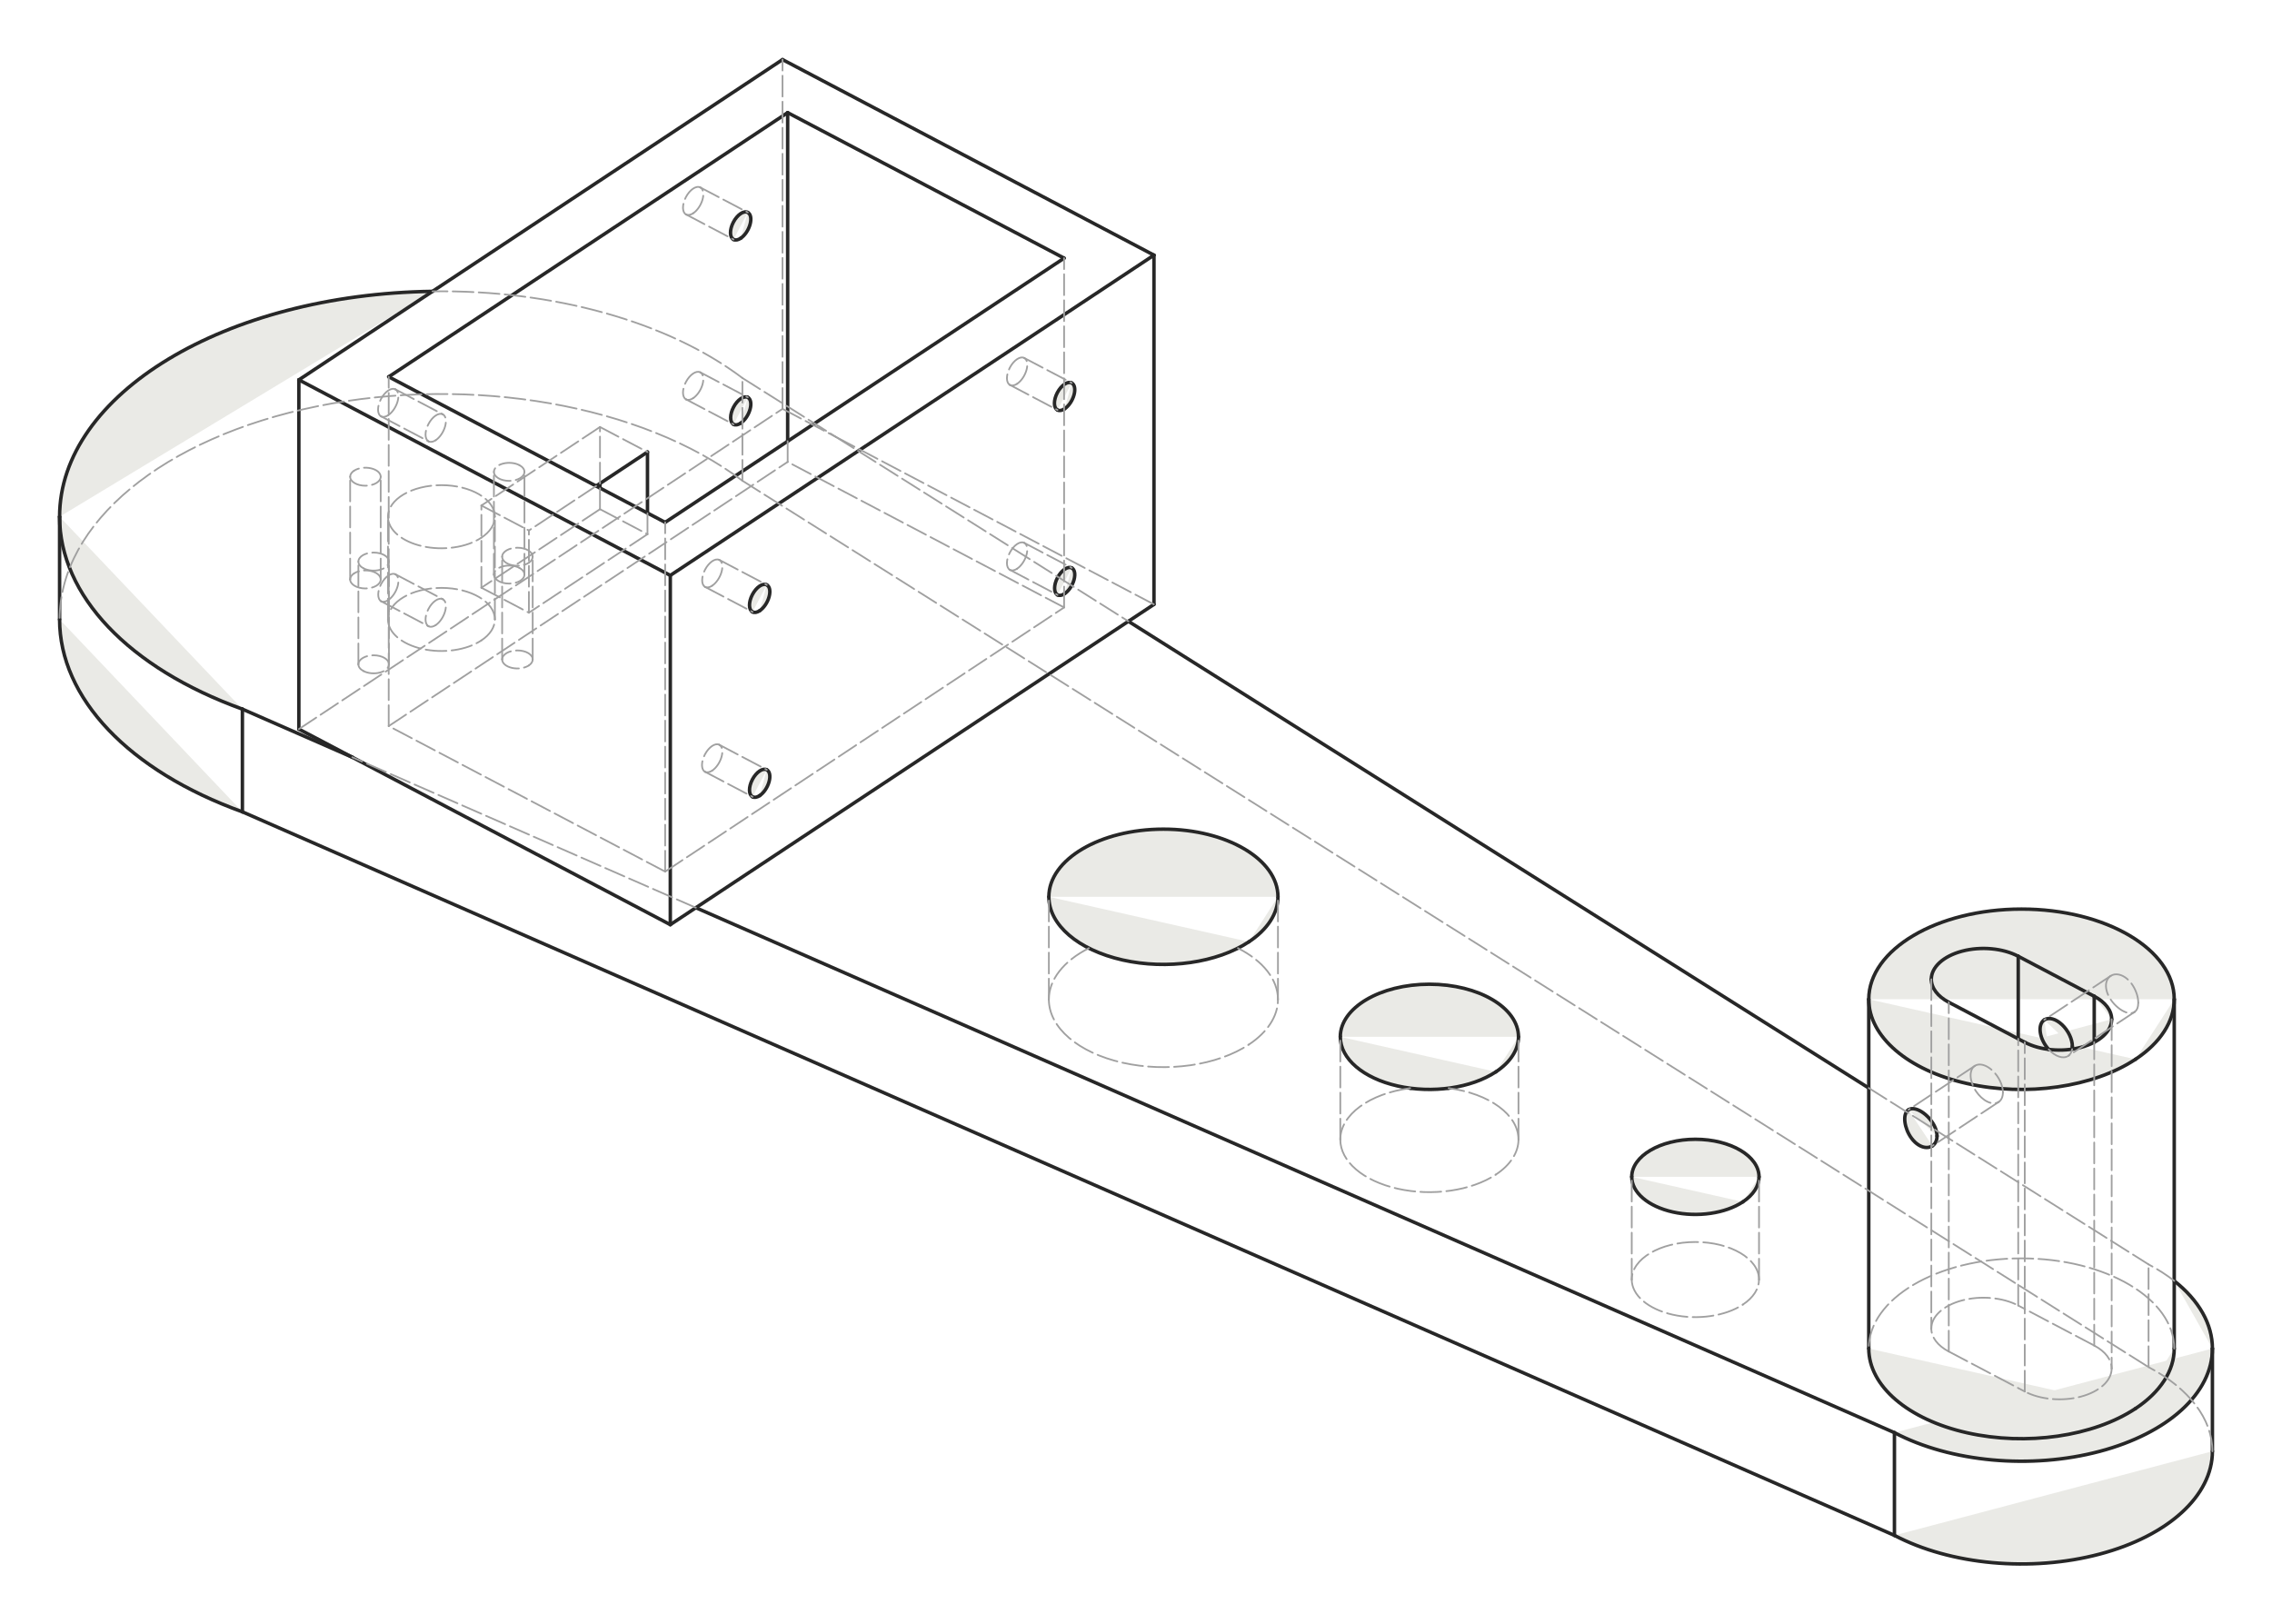
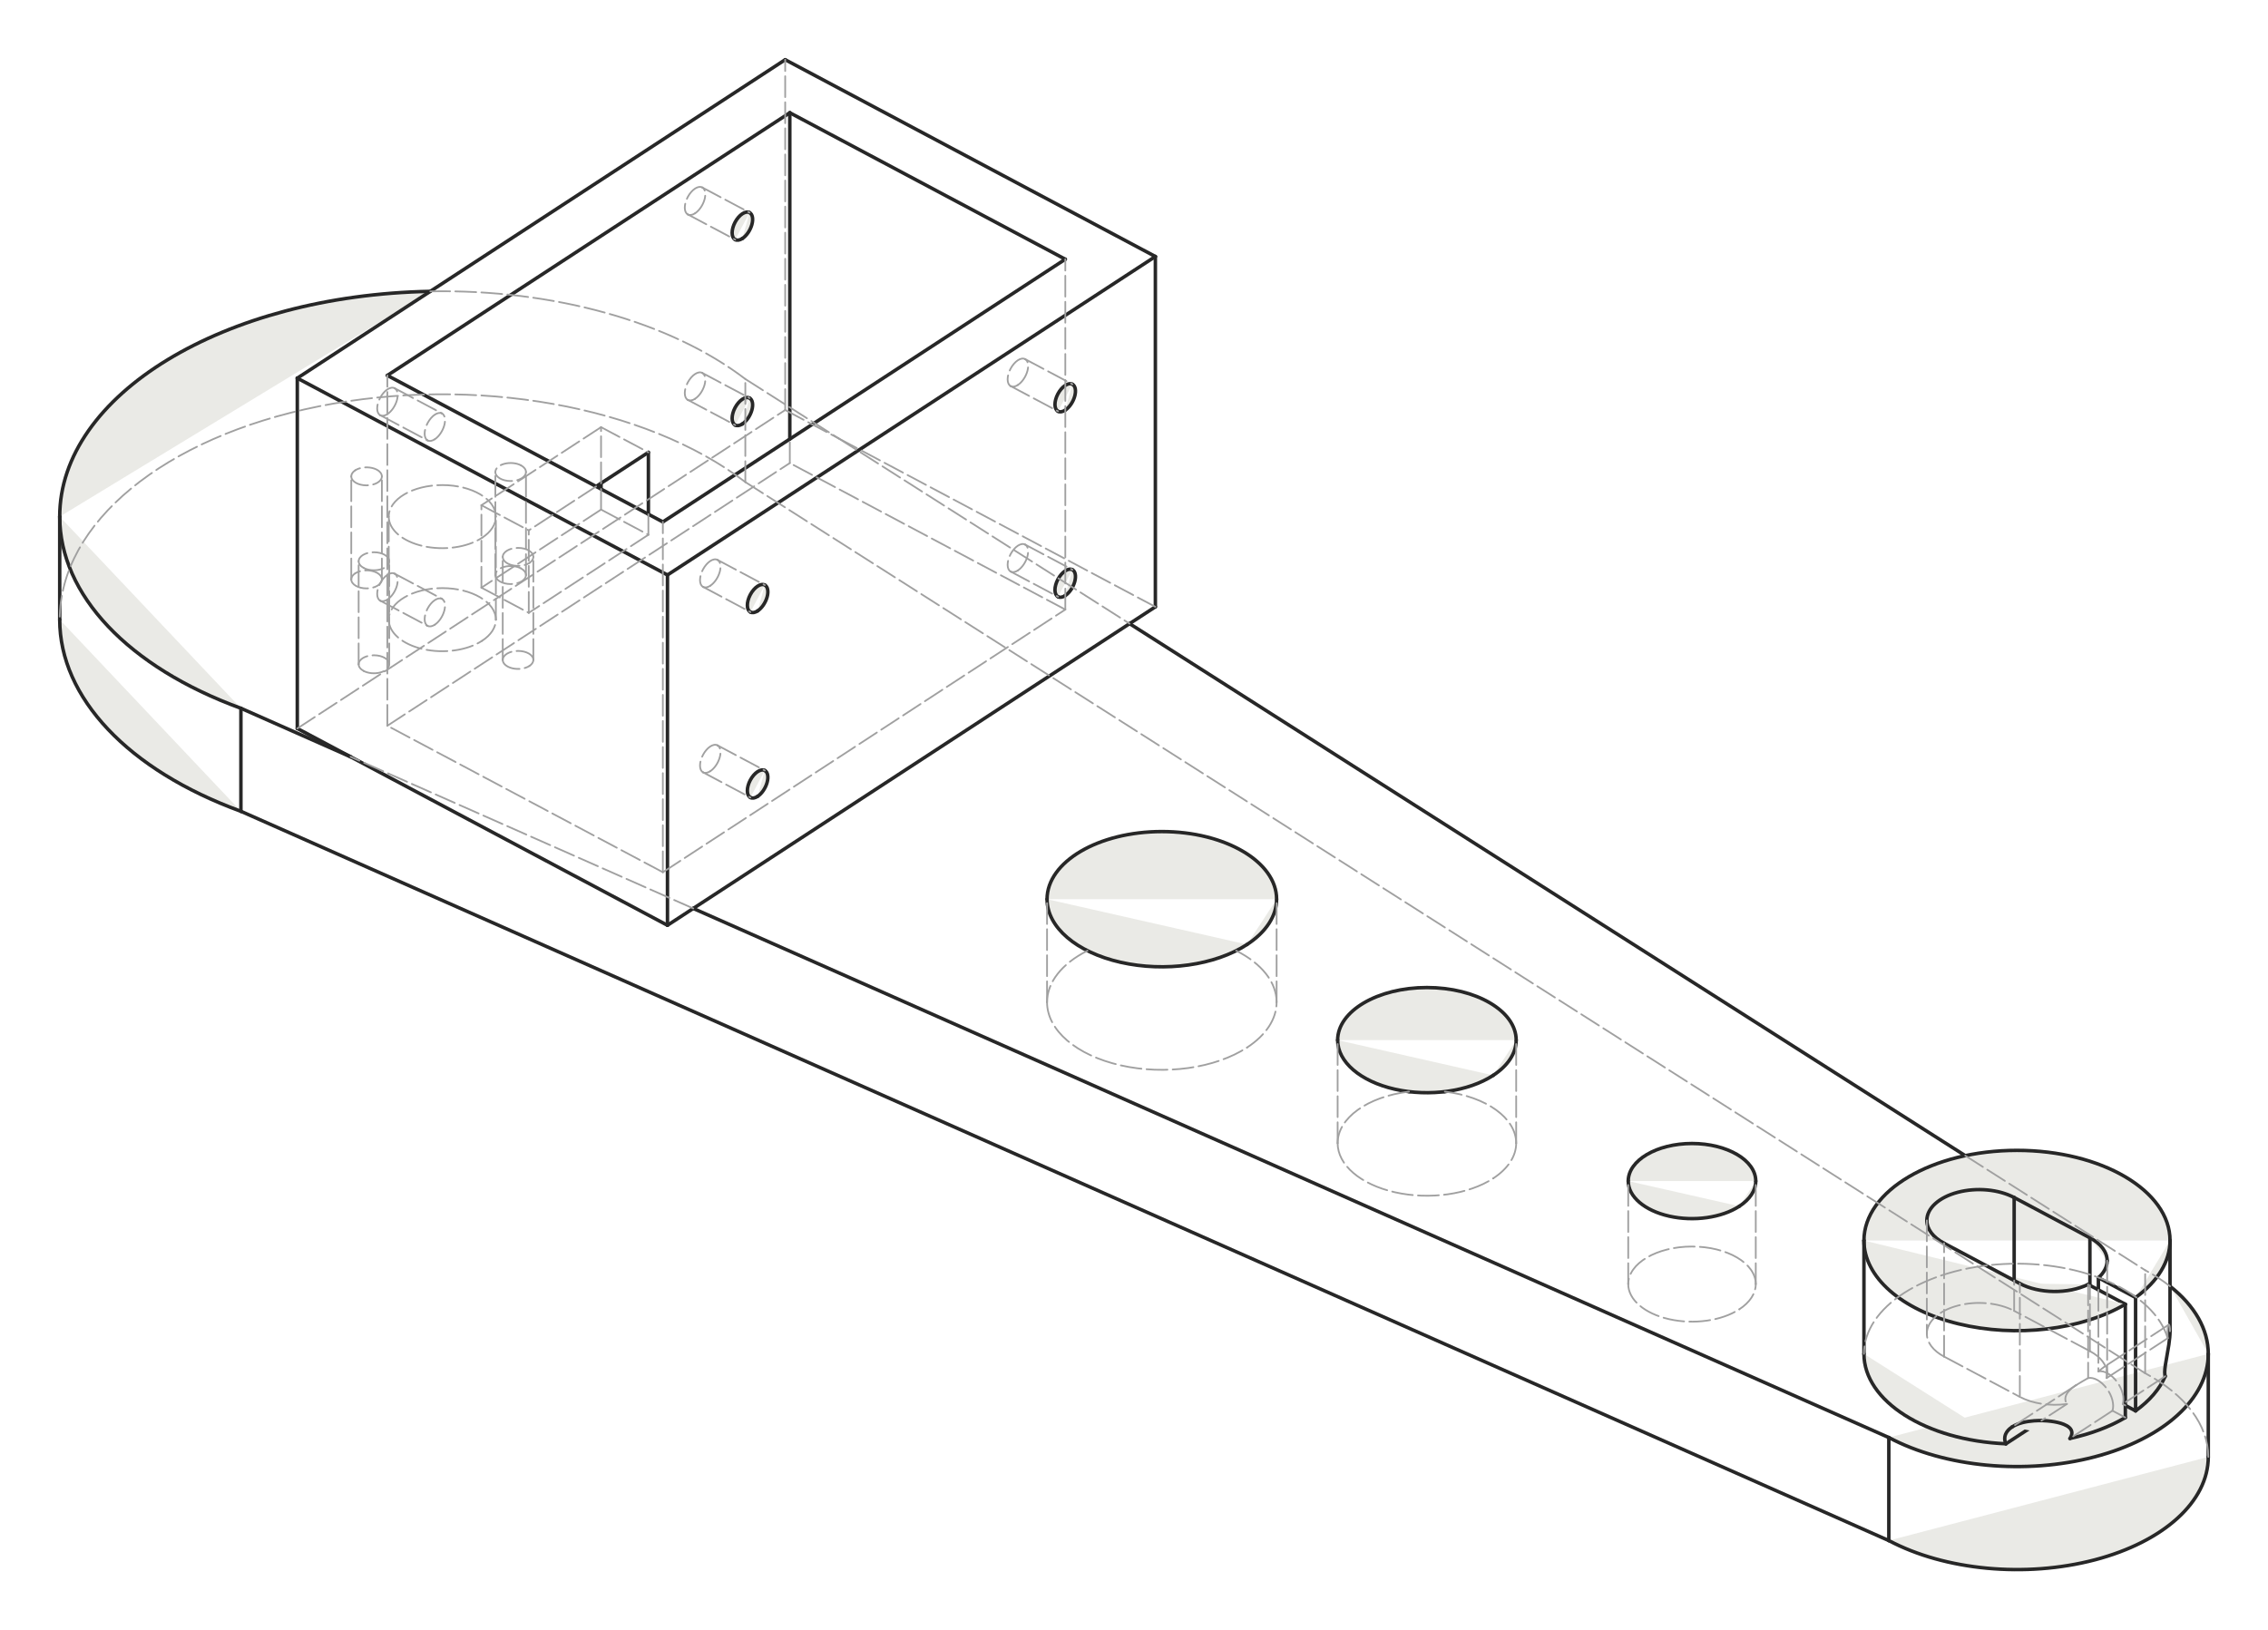
- <svg xmlns="http://www.w3.org/2000/svg" width="392.719mm" height="280.637mm" viewBox="-83.209 -64.577 178.509 127.562" version="1.1">
+ <svg xmlns="http://www.w3.org/2000/svg" width="391.242mm" height="281.103mm" viewBox="-78.087 -63.074 177.837 127.774" version="1.1">
  <g transform="scale(1,-1)" stroke-linecap="round">
    <g fill="rgb(234,234,230)" stroke="rgb(39,39,39)" stroke-width="0.273" id="vis">
-       <line x1="-64.164" y1="0.791" x2="-64.164" y2="8.862" />
-       <path d="M -78.527,15.907 A 30.0,17.713 -3.9407293805934314e-15 0,1 -64.164,0.791" />
-       <path d="M -49.226,41.686 A 30.0,17.713 -3.9407293805934314e-15 0,1 -78.527,23.978" />
-       <path d="M -78.527,23.978 A 30.0,17.713 -3.9407293805934314e-15 0,1 -64.164,8.862" />
-       <line x1="5.448" y1="15.76" x2="63.618" y2="-20.909" />
-       <line x1="65.635" y1="-56.058" x2="65.635" y2="-47.987" />
-       <line x1="65.635" y1="-56.058" x2="-64.164" y2="0.791" />
-       <line x1="65.635" y1="-47.987" x2="-28.535" y2="-6.743" />
-       <line x1="-55.527" y1="5.079" x2="-64.164" y2="8.862" />
-       <path d="M 65.635,-56.058 A 15.0,8.856 0.0 0,1 90.618,-49.448" />
-       <path d="M 30.608,-20.922 A 7.0,4.133 0.0 0,1 27.586,-20.922" />
-       <path d="M 14.054,-9.92 A 9.0,5.314 0.0 0,1 2.343,-9.92" />
-       <line x1="-59.728" y1="7.291" x2="-55.527" y2="5.079" />
-       <path d="M 65.635,-47.987 A 15.0,8.856 0.0 0,1 90.618,-41.377" />
-       <path d="M 90.618,-41.377 A 15.0,8.856 0.0 0,1 87.618,-36.063" />
-       <line x1="5.448" y1="15.76" x2="7.457" y2="17.09" />
-       <line x1="-28.535" y1="-6.743" x2="5.448" y2="15.76" />
-       <path d="M 84.575,-46.092 A 12.0,7.085 0.0 0,1 87.618,-41.377" />
-       <path d="M 63.618,-41.377 A 12.0,7.085 0.0 0,1 84.575,-46.092" />
-       <path d="M 53.728,-29.853 A 5.0,2.952 0.0 0,1 54.996,-27.888" />
-       <path d="M 54.996,-27.888 A 5.0,2.952 0.0 0,1 44.996,-27.888" />
-       <path d="M 44.996,-27.888 A 5.0,2.952 0.0 0,1 53.728,-29.853" />
-       <path d="M 34.322,-19.637 A 7.0,4.133 0.0 0,1 36.097,-16.886" />
-       <path d="M 36.097,-16.886 A 7.0,4.133 0.0 0,1 22.097,-16.886" />
-       <path d="M 22.097,-16.886 A 7.0,4.133 0.0 0,1 34.322,-19.637" />
-       <path d="M 14.916,-9.421 A 9.0,5.314 0.0 0,1 17.199,-5.884" />
-       <path d="M 17.199,-5.884 A 9.0,5.314 0.0 0,1 -0.801,-5.884" />
-       <path d="M -0.801,-5.884 A 9.0,5.314 0.0 0,1 14.916,-9.421" />
-       <line x1="-30.544" y1="-8.073" x2="-28.535" y2="-6.743" />
-       <line x1="-55.527" y1="5.079" x2="-30.544" y2="-8.073" />
-       <line x1="7.457" y1="17.09" x2="7.457" y2="44.531" />
-       <line x1="-21.727" y1="59.895" x2="7.457" y2="44.531" />
-       <line x1="-30.544" y1="-8.073" x2="-30.544" y2="19.368" />
-       <line x1="-59.728" y1="34.732" x2="-30.544" y2="19.368" />
-       <line x1="-59.728" y1="7.291" x2="-59.728" y2="34.732" />
-       <line x1="-59.728" y1="34.732" x2="-21.727" y2="59.895" />
-       <line x1="-36.069" y1="26.232" x2="-36.069" y2="26.592" />
-       <line x1="-30.544" y1="19.368" x2="7.457" y2="44.531" />
-       <path d="M 0.436,17.929 A 1.2,0.645 -117.764 0,1 0.995,19.959" />
-       <path d="M 0.995,19.959 A 1.2,0.645 -117.764 0,1 -0.123,17.836" />
-       <path d="M -0.123,17.836 A 1.2,0.645 -117.764 0,1 0.436,17.929" />
-       <path d="M 0.436,32.457 A 1.2,0.645 -117.764 0,1 0.995,34.487" />
-       <path d="M 0.995,34.487 A 1.2,0.645 -117.764 0,1 -0.123,32.363" />
-       <path d="M -0.123,32.363 A 1.2,0.645 -117.764 0,1 0.436,32.457" />
-       <path d="M -23.523,2.065 A 1.2,0.645 -117.764 0,1 -22.964,4.095" />
-       <path d="M -22.964,4.095 A 1.2,0.645 -117.764 0,1 -24.082,1.971" />
-       <path d="M -24.082,1.971 A 1.2,0.645 -117.764 0,1 -23.523,2.065" />
-       <path d="M -23.523,16.592 A 1.2,0.645 -117.764 0,1 -22.964,18.623" />
-       <path d="M -22.964,18.623 A 1.2,0.645 -117.764 0,1 -24.082,16.499" />
-       <path d="M -24.082,16.499 A 1.2,0.645 -117.764 0,1 -23.523,16.592" />
-       <path d="M 84.575,-18.651 A 12.0,7.085 0.0 0,1 87.618,-13.935" />
-       <path d="M 87.618,-13.935 A 12,7.085 0.0 0,1 63.618,-13.935" />
-       <path d="M 63.618,-13.935 A 12.0,7.085 0.0 0,1 84.575,-18.651" />
-       <path d="M 68.981,-24.681 C 68.981,-24.299 68.814,-23.846 68.473,-23.413 C 68.325,-23.225 68.135,-23.035 67.931,-22.884 C 67.728,-22.733 67.513,-22.621 67.321,-22.568 C 67.071,-22.498 66.876,-22.527 66.737,-22.62" />
-       <path d="M 66.737,-22.62 C 66.675,-22.662 66.623,-22.715 66.582,-22.779 C 66.418,-23.034 66.401,-23.441 66.522,-23.904 C 66.63,-24.313 66.862,-24.795 67.247,-25.16 C 67.43,-25.332 67.641,-25.464 67.846,-25.529 C 68.051,-25.596 68.249,-25.596 68.405,-25.55 C 68.483,-25.528 68.552,-25.496 68.614,-25.454" />
-       <path d="M 68.614,-25.454 C 68.861,-25.29 68.981,-25.005 68.981,-24.681" />
-       <line x1="-30.948" y1="23.536" x2="-52.668" y2="34.971" />
-       <line x1="-30.948" y1="23.536" x2="0.397" y2="44.293" />
-       <line x1="0.397" y1="44.293" x2="-21.323" y2="55.727" />
-       <line x1="-52.668" y1="34.971" x2="-21.323" y2="55.727" />
-       <path d="M -25.016,31.328 A 1.2,0.645 -117.764 0,1 -24.457,33.358" />
-       <path d="M -24.457,33.358 A 1.2,0.645 -117.764 0,1 -25.575,31.235" />
-       <path d="M -25.575,31.235 A 1.2,0.645 -117.764 0,1 -25.016,31.328" />
-       <path d="M -25.016,45.856 A 1.2,0.645 -117.764 0,1 -24.457,47.886" />
-       <path d="M -24.457,47.886 A 1.2,0.645 -117.764 0,1 -25.575,45.762" />
-       <path d="M -25.575,45.762 A 1.2,0.645 -117.764 0,1 -25.016,45.856" />
-       <line x1="-32.337" y1="24.267" x2="-32.337" y2="29.063" />
-       <line x1="-32.337" y1="29.063" x2="-36.371" y2="26.391" />
-       <line x1="75.361" y1="-10.557" x2="81.332" y2="-13.7" />
-       <path d="M 69.904,-14.17 A 4.1,2.421 180.0 0,0 68.532,-12.364" />
-       <path d="M 68.532,-12.364 A 4.1,2.421 180.0 0,0 75.361,-10.557" />
-       <line x1="75.875" y1="-17.314" x2="69.904" y2="-14.17" />
-       <path d="M 81.332,-13.7 A 4.1,2.421 180.0 0,0 82.703,-15.507" />
-       <path d="M 82.703,-15.507 A 4.1,2.421 180.0 0,0 75.875,-17.314" />
-       <path d="M 79.615,-17.639 A 1.7,1.024 123.511 0,1 77.408,-15.554" />
-       <path d="M 77.408,-15.554 A 1.7,1.024 123.511 0,1 77.757,-17.876" />
-       <path d="M 79.598,-17.856 A 1.7,1.024 123.511 0,1 79.615,-17.639" />
-       <line x1="-21.323" y1="29.91" x2="-21.323" y2="55.727" />
-       <line x1="75.361" y1="-17.043" x2="75.361" y2="-10.557" />
-       <line x1="81.332" y1="-17.314" x2="81.332" y2="-13.7" />
-       <line x1="-78.527" y1="23.978" x2="-78.527" y2="15.907" />
-       <line x1="90.618" y1="-41.377" x2="90.618" y2="-49.448" />
-       <line x1="87.618" y1="-41.377" x2="87.618" y2="-13.935" />
-       <line x1="63.618" y1="-41.377" x2="63.618" y2="-13.935" />
+       <line x1="-59.197" y1="-0.55" x2="-59.197" y2="7.53" />
+       <path d="M -73.405,14.478 A 30.0,17.675 -1.9681581179315006e-15 0,1 -59.197,-0.55" />
+       <path d="M -44.349,40.225 A 30.0,17.675 -1.9681581179315006e-15 0,1 -73.405,22.558" />
+       <path d="M -73.405,22.558 A 30.0,17.675 -1.9681581179315006e-15 0,1 -59.197,7.53" />
+       <line x1="10.485" y1="14.165" x2="76.013" y2="-27.558" />
+       <line x1="70.018" y1="-57.741" x2="70.018" y2="-49.661" />
+       <line x1="70.018" y1="-57.741" x2="-59.197" y2="-0.55" />
+       <line x1="70.018" y1="-49.661" x2="-23.728" y2="-8.169" />
+       <line x1="-50.598" y1="3.724" x2="-59.197" y2="7.53" />
+       <path d="M 70.018,-57.741 A 15.0,8.838 0.0 0,1 95.068,-51.18" />
+       <path d="M 35.207,-22.536 A 7.0,4.124 0.0 0,1 32.392,-22.536" />
+       <path d="M 18.843,-11.483 A 9.0,5.303 0.0 0,1 7.184,-11.483" />
+       <line x1="-54.776" y1="5.946" x2="-50.598" y2="3.724" />
+       <path d="M 70.018,-49.661 A 15.0,8.838 0.0 0,1 95.068,-43.1" />
+       <path d="M 95.068,-43.1 A 15.0,8.838 0.0 0,1 92.068,-37.798" />
+       <line x1="10.485" y1="14.165" x2="12.507" y2="15.485" />
+       <line x1="-23.728" y1="-8.169" x2="10.485" y2="14.165" />
+       <path d="M 84.218,-49.734 A 12.0,7.07 0.0 0,1 88.563,-48.094" />
+       <path d="M 68.068,-43.1 A 12.0,7.07 0.0 0,1 79.201,-50.152" />
+       <line x1="81.987" y1="-48.333" x2="79.201" y2="-50.152" />
+       <line x1="88.563" y1="-47.141" x2="89.367" y2="-47.569" />
+       <path d="M 89.367,-47.569 A 12.0,7.07 0.0 0,1 91.693,-44.855" />
+       <path d="M 58.297,-31.523 A 5.0,2.946 0.0 0,1 59.585,-29.549" />
+       <path d="M 59.585,-29.549 A 5.0,2.946 0.0 0,1 49.585,-29.549" />
+       <path d="M 49.585,-29.549 A 5.0,2.946 0.0 0,1 58.297,-31.523" />
+       <path d="M 38.996,-21.259 A 7.0,4.124 0.0 0,1 40.799,-18.496" />
+       <path d="M 40.799,-18.496 A 7.0,4.124 0.0 0,1 26.799,-18.496" />
+       <path d="M 26.799,-18.496 A 7.0,4.124 0.0 0,1 38.996,-21.259" />
+       <path d="M 19.695,-10.996 A 9.0,5.303 0.0 0,1 22.014,-7.443" />
+       <path d="M 22.014,-7.443 A 9.0,5.303 0.0 0,1 4.014,-7.443" />
+       <path d="M 4.014,-7.443 A 9.0,5.303 0.0 0,1 19.695,-10.996" />
+       <line x1="-25.75" y1="-9.489" x2="-23.728" y2="-8.169" />
+       <line x1="-50.598" y1="3.724" x2="-25.75" y2="-9.489" />
+       <line x1="12.507" y1="15.485" x2="12.507" y2="42.958" />
+       <line x1="-16.519" y1="58.392" x2="12.507" y2="42.958" />
+       <line x1="-25.75" y1="-9.489" x2="-25.75" y2="17.983" />
+       <line x1="-54.776" y1="33.418" x2="-25.75" y2="17.983" />
+       <line x1="-54.776" y1="5.946" x2="-54.776" y2="33.418" />
+       <line x1="-54.776" y1="33.418" x2="-16.519" y2="58.392" />
+       <line x1="-30.958" y1="24.721" x2="-30.958" y2="25.178" />
+       <line x1="-25.75" y1="17.983" x2="12.507" y2="42.958" />
+       <path d="M 5.439,16.366 A 1.2,0.65 -118.002 0,1 6.002,18.395" />
+       <path d="M 6.002,18.395 A 1.2,0.65 -118.002 0,1 4.875,16.276" />
+       <path d="M 4.875,16.276 A 1.2,0.65 -118.002 0,1 5.439,16.366" />
+       <path d="M 5.439,30.91 A 1.2,0.65 -118.002 0,1 6.002,32.939" />
+       <path d="M 6.002,32.939 A 1.2,0.65 -118.002 0,1 4.875,30.82" />
+       <path d="M 4.875,30.82 A 1.2,0.65 -118.002 0,1 5.439,30.91" />
+       <path d="M -18.682,0.62 A 1.2,0.65 -118.002 0,1 -18.118,2.649" />
+       <path d="M -18.118,2.649 A 1.2,0.65 -118.002 0,1 -19.245,0.53" />
+       <path d="M -19.245,0.53 A 1.2,0.65 -118.002 0,1 -18.682,0.62" />
+       <path d="M -18.682,15.164 A 1.2,0.65 -118.002 0,1 -18.118,17.193" />
+       <path d="M -18.118,17.193 A 1.2,0.65 -118.002 0,1 -19.245,15.074" />
+       <path d="M -19.245,15.074 A 1.2,0.65 -118.002 0,1 -18.682,15.164" />
+       <path d="M 84.218,-49.734 C 84.313,-49.591 84.372,-49.439 84.372,-49.296 C 84.373,-49.134 84.295,-48.994 84.178,-48.886 C 84.058,-48.774 83.901,-48.689 83.728,-48.621 C 83.442,-48.508 83.112,-48.436 82.76,-48.389 C 82.337,-48.334 81.877,-48.316 81.406,-48.349 C 80.792,-48.392 80.138,-48.534 79.681,-48.833" />
+       <path d="M 79.681,-48.833 C 79.451,-48.983 79.279,-49.168 79.187,-49.373 C 79.075,-49.621 79.08,-49.896 79.201,-50.152" />
+       <line x1="88.563" y1="-48.094" x2="88.563" y2="-39.206" />
+       <line x1="88.563" y1="-39.206" x2="85.647" y2="-37.655" />
+       <path d="M 89.367,-38.681 A 12.0,7.07 0.0 0,1 92.068,-34.212" />
+       <path d="M 92.068,-34.212 A 12.0,7.07 0.0 0,1 68.068,-34.212" />
+       <path d="M 68.068,-34.212 A 12.0,7.07 0.0 0,1 88.563,-39.206" />
+       <line x1="89.367" y1="-47.569" x2="89.367" y2="-38.681" />
+       <path d="M 91.693,-44.855 C 91.666,-44.79 91.652,-44.687 91.651,-44.544 C 91.651,-44.383 91.673,-44.178 91.703,-43.974 C 91.736,-43.762 91.772,-43.552 91.811,-43.344 C 91.875,-43.003 91.93,-42.679 91.976,-42.373 C 92.035,-41.977 92.069,-41.612 92.068,-41.325" />
+       <line x1="86.451" y1="-37.13" x2="86.451" y2="-38.082" />
+       <path d="M 85.785,-33.998 A 4.1,2.416 180.0 0,0 87.138,-35.791" />
+       <path d="M 87.138,-35.791 A 4.1,2.416 180.0 0,0 86.451,-37.13" />
+       <line x1="79.846" y1="-30.84" x2="85.785" y2="-33.998" />
+       <path d="M 85.647,-37.655 A 4.1,2.416 180.0 0,0 80.291,-37.584" />
+       <path d="M 74.352,-34.426 A 4.1,2.416 180.0 0,0 72.999,-32.633" />
+       <path d="M 72.999,-32.633 A 4.1,2.416 180.0 0,0 79.846,-30.84" />
+       <line x1="80.291" y1="-37.584" x2="74.352" y2="-34.426" />
+       <line x1="89.367" y1="-38.681" x2="86.451" y2="-37.13" />
+       <line x1="-26.112" y1="22.144" x2="-47.715" y2="33.631" />
+       <line x1="-26.112" y1="22.144" x2="5.445" y2="42.744" />
+       <line x1="5.445" y1="42.744" x2="-16.157" y2="54.232" />
+       <line x1="-47.715" y1="33.631" x2="-16.157" y2="54.232" />
+       <path d="M -19.876,29.827 A 1.2,0.65 -118.002 0,1 -19.312,31.856" />
+       <path d="M -19.312,31.856 A 1.2,0.65 -118.002 0,1 -20.439,29.737" />
+       <path d="M -20.439,29.737 A 1.2,0.65 -118.002 0,1 -19.876,29.827" />
+       <path d="M -19.876,44.371 A 1.2,0.65 -118.002 0,1 -19.312,46.4" />
+       <path d="M -19.312,46.4 A 1.2,0.65 -118.002 0,1 -20.439,44.281" />
+       <path d="M -20.439,44.281 A 1.2,0.65 -118.002 0,1 -19.876,44.371" />
+       <line x1="-27.246" y1="22.747" x2="-27.246" y2="27.601" />
+       <line x1="-27.246" y1="27.601" x2="-31.344" y2="24.926" />
+       <line x1="-16.157" y1="28.642" x2="-16.157" y2="54.232" />
+       <line x1="85.785" y1="-37.728" x2="85.785" y2="-33.998" />
+       <line x1="79.846" y1="-37.348" x2="79.846" y2="-30.84" />
+       <line x1="-73.405" y1="22.558" x2="-73.405" y2="14.478" />
+       <line x1="95.068" y1="-43.1" x2="95.068" y2="-51.18" />
+       <line x1="92.068" y1="-41.325" x2="92.068" y2="-34.212" />
+       <line x1="68.068" y1="-43.1" x2="68.068" y2="-34.212" />
    </g>
    <g fill="none" stroke="rgb(160,160,160)" stroke-width="0.136" id="hid" stroke-dasharray="1.636 0.409">
-       <line x1="-24.878" y1="26.805" x2="-24.878" y2="34.876" />
-       <path d="M -24.878,26.805 A 30.0,17.713 -3.9407293805934314e-15 0,1 -78.527,15.907" />
-       <path d="M -24.878,34.876 A 30.0,17.713 -3.9407293805934314e-15 0,1 -49.226,41.686" />
-       <line x1="85.601" y1="-42.837" x2="85.601" y2="-34.767" />
-       <line x1="-24.878" y1="26.805" x2="85.601" y2="-42.837" />
-       <line x1="-24.878" y1="34.876" x2="-17.526" y2="30.242" />
-       <line x1="-17.526" y1="30.242" x2="5.448" y2="15.76" />
-       <line x1="63.618" y1="-20.909" x2="85.601" y2="-34.767" />
-       <line x1="-28.535" y1="-6.743" x2="-55.527" y2="5.079" />
-       <path d="M 90.618,-49.448 A 15.0,8.856 0.0 0,1 85.601,-42.837" />
-       <path d="M -54.65,11.853 A 1.2,0.709 -1.970364690296716e-15 0,1 -52.651,12.382" />
-       <path d="M -52.651,12.382 A 1.2,0.709 -1.970364690296716e-15 0,1 -55.051,12.382" />
-       <path d="M -55.051,12.382 A 1.2,0.709 -1.970364690296716e-15 0,1 -54.65,11.853" />
-       <path d="M 53.728,-37.924 A 5.0,2.952 0.0 0,1 54.996,-35.959" />
-       <path d="M 54.996,-35.959 A 5.0,2.952 0.0 0,1 44.996,-35.959" />
-       <path d="M 44.996,-35.959 A 5.0,2.952 0.0 0,1 53.728,-37.924" />
-       <path d="M 34.322,-27.708 A 7.0,4.133 0.0 0,1 36.097,-24.957" />
-       <path d="M 36.097,-24.957 A 7.0,4.133 0.0 0,1 30.608,-20.922" />
-       <path d="M 27.586,-20.922 A 7.0,4.133 0.0 0,1 22.097,-24.957" />
-       <path d="M 22.097,-24.957 A 7.0,4.133 0.0 0,1 34.322,-27.708" />
-       <path d="M 14.916,-17.492 A 9.0,5.314 0.0 0,1 17.199,-13.955" />
-       <path d="M 17.199,-13.955 A 9.0,5.314 0.0 0,1 14.054,-9.92" />
-       <path d="M 2.343,-9.92 A 9.0,5.314 0.0 0,1 -0.801,-13.955" />
-       <path d="M -0.801,-13.955 A 9.0,5.314 0.0 0,1 14.916,-17.492" />
-       <path d="M -41.66,12.292 A 1.2,0.709 0.0 0,1 -41.356,12.764" />
-       <path d="M -41.356,12.764 A 1.2,0.709 0.0 0,1 -43.756,12.764" />
-       <path d="M -43.756,12.764 A 1.2,0.709 0.0 0,1 -41.66,12.292" />
-       <path d="M -45.392,14.257 A 4.2,2.48 0.0 0,1 -44.327,15.907" />
-       <path d="M -44.327,15.907 A 4.2,2.48 0.0 0,1 -52.727,15.907" />
-       <path d="M -52.727,15.907 A 4.2,2.48 0.0 0,1 -45.392,14.257" />
-       <path d="M -55.394,19.522 A 1.2,0.709 1.970364690296716e-15 0,1 -55.698,19.051" />
-       <path d="M -55.698,19.051 A 1.2,0.709 1.970364690296716e-15 1,1 -53.298,19.051" />
-       <path d="M -53.298,19.051 A 1.2,0.709 1.970364690296716e-15 0,1 -55.394,19.522" />
-       <path d="M -42.404,19.961 A 1.2,0.709 1.970364690296716e-15 0,1 -44.403,19.433" />
-       <path d="M -44.403,19.433 A 1.2,0.709 1.970364690296716e-15 0,1 -42.003,19.433" />
-       <path d="M -42.003,19.433 A 1.2,0.709 1.970364690296716e-15 0,1 -42.404,19.961" />
-       <line x1="-21.727" y1="32.453" x2="-17.526" y2="30.242" />
-       <line x1="-59.728" y1="7.291" x2="-21.727" y2="32.453" />
-       <path d="M -54.65,19.924 A 1.2,0.709 -1.970364690296716e-15 0,1 -52.651,20.453" />
-       <path d="M -52.651,20.453 A 1.2,0.709 -1.970364690296716e-15 0,1 -55.051,20.453" />
-       <path d="M -55.051,20.453 A 1.2,0.709 -1.970364690296716e-15 0,1 -54.65,19.924" />
-       <path d="M -41.66,20.363 A 1.2,0.709 0.0 0,1 -41.356,20.835" />
-       <path d="M -41.356,20.835 A 1.2,0.709 0.0 0,1 -43.756,20.835" />
-       <path d="M -43.756,20.835 A 1.2,0.709 0.0 0,1 -41.66,20.363" />
-       <path d="M -45.392,22.328 A 4.2,2.48 0.0 0,1 -44.327,23.978" />
-       <path d="M -44.327,23.978 A 4.2,2.48 0.0 0,1 -52.727,23.978" />
-       <path d="M -52.727,23.978 A 4.2,2.48 0.0 0,1 -45.392,22.328" />
-       <path d="M -55.394,27.593 A 1.2,0.709 1.970364690296716e-15 0,1 -55.698,27.122" />
-       <path d="M -55.698,27.122 A 1.2,0.709 1.970364690296716e-15 1,1 -53.298,27.122" />
-       <path d="M -53.298,27.122 A 1.2,0.709 1.970364690296716e-15 0,1 -55.394,27.593" />
-       <path d="M -42.404,28.032 A 1.2,0.709 1.970364690296716e-15 0,1 -44.403,27.504" />
-       <path d="M -44.403,27.504 A 1.2,0.709 1.970364690296716e-15 0,1 -42.003,27.504" />
-       <path d="M -42.003,27.504 A 1.2,0.709 1.970364690296716e-15 0,1 -42.404,28.032" />
-       <path d="M 87.618,-36.063 A 15.0,8.856 0.0 0,1 85.601,-34.767" />
-       <line x1="-17.526" y1="30.242" x2="7.457" y2="17.09" />
-       <path d="M 87.618,-41.377 A 12,7.085 0.0 0,1 63.618,-41.377" />
-       <line x1="-21.727" y1="32.453" x2="-21.727" y2="59.895" />
-       <path d="M -28.748,33.293 A 1.2,0.645 -117.764 0,1 -28.189,35.323" />
-       <path d="M -28.189,35.323 A 1.2,0.645 -117.764 0,1 -29.307,33.199" />
-       <path d="M -29.307,33.199 A 1.2,0.645 -117.764 0,1 -28.748,33.293" />
-       <path d="M -28.748,47.82 A 1.2,0.645 -117.764 0,1 -28.189,49.851" />
-       <path d="M -28.189,49.851 A 1.2,0.645 -117.764 0,1 -29.307,47.727" />
-       <path d="M -29.307,47.727 A 1.2,0.645 -117.764 0,1 -28.748,47.82" />
-       <line x1="-36.069" y1="24.571" x2="-45.386" y2="18.401" />
-       <line x1="-36.069" y1="24.571" x2="-36.069" y2="26.232" />
-       <line x1="-36.069" y1="26.592" x2="-36.069" y2="31.028" />
-       <line x1="-45.386" y1="18.401" x2="-45.386" y2="24.858" />
-       <line x1="-36.069" y1="31.028" x2="-45.386" y2="24.858" />
-       <path d="M -52.706,17.428 A 1.2,0.645 -117.764 0,1 -52.147,19.458" />
-       <path d="M -52.147,19.458 A 1.2,0.645 -117.764 0,1 -53.265,17.335" />
-       <path d="M -53.265,17.335 A 1.2,0.645 -117.764 0,1 -52.706,17.428" />
-       <path d="M -52.706,31.956 A 1.2,0.645 -117.764 0,1 -52.147,33.986" />
-       <path d="M -52.147,33.986 A 1.2,0.645 -117.764 0,1 -53.265,31.862" />
-       <path d="M -53.265,31.862 A 1.2,0.645 -117.764 0,1 -52.706,31.956" />
-       <path d="M 84.792,-14.211 C 84.791,-13.83 84.669,-13.348 84.38,-12.88 C 84.254,-12.677 84.087,-12.472 83.895,-12.314 C 83.703,-12.154 83.488,-12.043 83.283,-11.998 C 83.017,-11.939 82.789,-11.99 82.621,-12.102" />
-       <path d="M 82.621,-12.102 C 82.546,-12.152 82.482,-12.213 82.43,-12.284 C 82.224,-12.568 82.2,-12.979 82.355,-13.42 C 82.491,-13.811 82.786,-14.25 83.204,-14.593 C 83.402,-14.756 83.618,-14.885 83.814,-14.956 C 84.011,-15.028 84.187,-15.042 84.322,-15.011 C 84.389,-14.995 84.447,-14.971 84.499,-14.936" />
-       <path d="M 84.499,-14.936 C 84.702,-14.8 84.792,-14.536 84.792,-14.211" />
-       <line x1="-36.069" y1="24.571" x2="-32.337" y2="22.606" />
-       <line x1="-32.337" y1="22.606" x2="-41.654" y2="16.437" />
-       <line x1="-45.386" y1="18.401" x2="-41.654" y2="16.437" />
-       <line x1="-32.337" y1="22.606" x2="-32.337" y2="24.267" />
-       <line x1="-36.069" y1="31.028" x2="-32.337" y2="29.063" />
-       <line x1="-41.654" y1="16.437" x2="-41.654" y2="22.894" />
-       <line x1="-45.386" y1="24.858" x2="-41.654" y2="22.894" />
-       <line x1="-36.371" y1="26.391" x2="-41.654" y2="22.894" />
-       <path d="M -48.975,15.463 A 1.2,0.645 -117.764 0,1 -48.416,17.494" />
-       <path d="M -48.416,17.494 A 1.2,0.645 -117.764 0,1 -49.534,15.37" />
-       <path d="M -49.534,15.37 A 1.2,0.645 -117.764 0,1 -48.975,15.463" />
-       <path d="M -48.975,29.991 A 1.2,0.645 -117.764 0,1 -48.416,32.022" />
-       <path d="M -48.416,32.022 A 1.2,0.645 -117.764 0,1 -49.534,29.898" />
-       <path d="M -49.534,29.898 A 1.2,0.645 -117.764 0,1 -48.975,29.991" />
-       <path d="M -3.296,19.894 A 1.2,0.645 -117.764 0,1 -2.737,21.924" />
-       <path d="M -2.737,21.924 A 1.2,0.645 -117.764 0,1 -3.855,19.8" />
-       <path d="M -3.855,19.8 A 1.2,0.645 -117.764 0,1 -3.296,19.894" />
-       <path d="M -3.296,34.421 A 1.2,0.645 -117.764 0,1 -2.737,36.452" />
-       <path d="M -2.737,36.452 A 1.2,0.645 -117.764 0,1 -3.855,34.328" />
-       <path d="M -3.855,34.328 A 1.2,0.645 -117.764 0,1 -3.296,34.421" />
-       <path d="M -27.255,4.029 A 1.2,0.645 -117.764 0,1 -26.696,6.06" />
-       <path d="M -26.696,6.06 A 1.2,0.645 -117.764 0,1 -27.814,3.936" />
-       <path d="M -27.814,3.936 A 1.2,0.645 -117.764 0,1 -27.255,4.029" />
-       <path d="M -27.255,18.557 A 1.2,0.645 -117.764 0,1 -26.696,20.587" />
-       <path d="M -26.696,20.587 A 1.2,0.645 -117.764 0,1 -27.814,18.464" />
-       <path d="M -27.814,18.464 A 1.2,0.645 -117.764 0,1 -27.255,18.557" />
-       <path d="M 77.757,-17.876 A 1.7,1.024 123.511 0,1 79.285,-18.389" />
-       <path d="M 79.285,-18.389 A 1.7,1.024 123.511 0,1 79.598,-17.856" />
-       <path d="M 74.158,-21.253 A 1.7,1.024 123.511 0,1 71.951,-19.167" />
-       <path d="M 71.951,-19.167 A 1.7,1.024 123.511 0,1 73.828,-22.002" />
-       <path d="M 73.828,-22.002 A 1.7,1.024 123.511 0,1 74.158,-21.253" />
-       <line x1="-30.948" y1="-3.905" x2="-30.948" y2="23.536" />
-       <line x1="-52.668" y1="7.529" x2="-52.668" y2="34.971" />
-       <line x1="-30.948" y1="-3.905" x2="-52.668" y2="7.529" />
-       <line x1="-30.948" y1="-3.905" x2="0.397" y2="16.851" />
-       <line x1="0.397" y1="16.851" x2="0.397" y2="44.293" />
-       <line x1="-21.323" y1="28.285" x2="-21.323" y2="29.91" />
-       <line x1="0.397" y1="16.851" x2="-21.323" y2="28.285" />
-       <line x1="-52.668" y1="7.529" x2="-21.323" y2="28.285" />
-       <line x1="81.332" y1="-41.142" x2="75.361" y2="-37.998" />
-       <path d="M 69.904,-41.612 A 4.1,2.421 180.0 0,0 68.532,-39.805" />
-       <path d="M 68.532,-39.805 A 4.1,2.421 180.0 0,0 75.361,-37.998" />
-       <line x1="69.904" y1="-41.612" x2="75.875" y2="-44.755" />
-       <path d="M 81.332,-41.142 A 4.1,2.421 180.0 0,0 82.703,-42.948" />
-       <path d="M 82.703,-42.948 A 4.1,2.421 180.0 0,0 75.875,-44.755" />
-       <line x1="-52.651" y1="12.382" x2="-52.651" y2="20.453" />
-       <line x1="-55.051" y1="12.382" x2="-55.051" y2="20.453" />
-       <line x1="54.996" y1="-35.959" x2="54.996" y2="-27.888" />
-       <line x1="44.996" y1="-35.959" x2="44.996" y2="-27.888" />
-       <line x1="36.097" y1="-24.957" x2="36.097" y2="-16.886" />
-       <line x1="22.097" y1="-24.957" x2="22.097" y2="-16.886" />
-       <line x1="17.199" y1="-13.955" x2="17.199" y2="-5.884" />
-       <line x1="-0.801" y1="-13.955" x2="-0.801" y2="-5.884" />
-       <line x1="-41.356" y1="12.764" x2="-41.356" y2="20.835" />
-       <line x1="-43.756" y1="12.764" x2="-43.756" y2="20.835" />
-       <line x1="-44.327" y1="15.907" x2="-44.327" y2="23.978" />
-       <line x1="-52.727" y1="15.907" x2="-52.727" y2="23.978" />
-       <line x1="-53.298" y1="19.051" x2="-53.298" y2="27.122" />
-       <line x1="-55.698" y1="19.051" x2="-55.698" y2="27.122" />
-       <line x1="-42.003" y1="19.433" x2="-42.003" y2="27.504" />
-       <line x1="-44.403" y1="19.433" x2="-44.403" y2="27.504" />
-       <line x1="-29.307" y1="33.199" x2="-25.575" y2="31.235" />
-       <line x1="-28.189" y1="35.323" x2="-24.457" y2="33.358" />
-       <line x1="-29.307" y1="47.727" x2="-25.575" y2="45.762" />
-       <line x1="-28.189" y1="49.851" x2="-24.457" y2="47.886" />
-       <line x1="-53.265" y1="17.335" x2="-49.534" y2="15.37" />
-       <line x1="-52.147" y1="19.458" x2="-48.416" y2="17.494" />
-       <line x1="-53.265" y1="31.862" x2="-49.534" y2="29.898" />
-       <line x1="-52.147" y1="33.986" x2="-48.416" y2="32.022" />
-       <line x1="-3.855" y1="19.8" x2="-0.123" y2="17.836" />
-       <line x1="-2.737" y1="21.924" x2="0.995" y2="19.959" />
-       <line x1="-3.855" y1="34.328" x2="-0.123" y2="32.363" />
-       <line x1="-2.737" y1="36.452" x2="0.995" y2="34.487" />
-       <line x1="-27.814" y1="3.936" x2="-24.082" y2="1.971" />
-       <line x1="-26.696" y1="6.06" x2="-22.964" y2="4.095" />
-       <line x1="-27.814" y1="18.464" x2="-24.082" y2="16.499" />
-       <line x1="-26.696" y1="20.587" x2="-22.964" y2="18.623" />
-       <line x1="82.621" y1="-12.102" x2="77.408" y2="-15.554" />
-       <line x1="84.499" y1="-14.936" x2="79.285" y2="-18.389" />
-       <line x1="71.951" y1="-19.167" x2="66.737" y2="-22.62" />
-       <line x1="73.828" y1="-22.002" x2="68.614" y2="-25.454" />
-       <line x1="68.532" y1="-12.364" x2="68.532" y2="-39.805" />
-       <line x1="82.703" y1="-15.507" x2="82.703" y2="-42.948" />
-       <line x1="75.361" y1="-37.998" x2="75.361" y2="-17.043" />
-       <line x1="81.332" y1="-41.142" x2="81.332" y2="-17.314" />
-       <line x1="69.904" y1="-41.612" x2="69.904" y2="-14.17" />
-       <line x1="75.875" y1="-44.755" x2="75.875" y2="-17.314" />
+       <line x1="-19.645" y1="25.269" x2="-19.645" y2="33.349" />
+       <path d="M -19.645,25.269 A 30.0,17.675 -1.9681581179315006e-15 0,1 -73.405,14.478" />
+       <path d="M -19.645,33.349 A 30.0,17.675 -1.9681581179315006e-15 0,1 -44.349,40.225" />
+       <line x1="90.118" y1="-44.62" x2="90.118" y2="-36.54" />
+       <line x1="-19.645" y1="25.269" x2="90.118" y2="-44.62" />
+       <line x1="-19.645" y1="33.349" x2="-12.341" y2="28.699" />
+       <line x1="-12.341" y1="28.699" x2="10.485" y2="14.165" />
+       <line x1="76.013" y1="-27.558" x2="90.118" y2="-36.54" />
+       <line x1="-23.728" y1="-8.169" x2="-50.598" y2="3.724" />
+       <path d="M 95.068,-51.18 A 15.0,8.838 0.0 0,1 90.118,-44.62" />
+       <path d="M -49.569,10.455 A 1.2,0.707 -1.9681581179315006e-15 0,1 -47.565,10.979" />
+       <path d="M -47.565,10.979 A 1.2,0.707 -1.9681581179315006e-15 0,1 -49.965,10.979" />
+       <path d="M -49.965,10.979 A 1.2,0.707 -1.9681581179315006e-15 0,1 -49.569,10.455" />
+       <path d="M 58.297,-39.603 A 5.0,2.946 0.0 0,1 59.585,-37.629" />
+       <path d="M 59.585,-37.629 A 5.0,2.946 0.0 0,1 49.585,-37.629" />
+       <path d="M 49.585,-37.629 A 5.0,2.946 0.0 0,1 58.297,-39.603" />
+       <path d="M 38.996,-29.339 A 7.0,4.124 0.0 0,1 40.799,-26.576" />
+       <path d="M 40.799,-26.576 A 7.0,4.124 0.0 0,1 35.207,-22.536" />
+       <path d="M 32.392,-22.536 A 7.0,4.124 0.0 0,1 26.799,-26.576" />
+       <path d="M 26.799,-26.576 A 7.0,4.124 0.0 0,1 38.996,-29.339" />
+       <path d="M 19.695,-19.076 A 9.0,5.303 0.0 0,1 22.014,-15.523" />
+       <path d="M 22.014,-15.523 A 9.0,5.303 0.0 0,1 18.843,-11.483" />
+       <path d="M 7.184,-11.483 A 9.0,5.303 0.0 0,1 4.014,-15.523" />
+       <path d="M 4.014,-15.523 A 9.0,5.303 0.0 0,1 19.695,-19.076" />
+       <path d="M -36.576,10.847 A 1.2,0.707 0.0 0,1 -36.266,11.32" />
+       <path d="M -36.266,11.32 A 1.2,0.707 0.0 0,1 -38.666,11.32" />
+       <path d="M -38.666,11.32 A 1.2,0.707 0.0 0,1 -36.576,10.847" />
+       <path d="M -40.287,12.82 A 4.2,2.475 0.0 0,1 -39.205,14.478" />
+       <path d="M -39.205,14.478 A 4.2,2.475 0.0 0,1 -47.605,14.478" />
+       <path d="M -47.605,14.478 A 4.2,2.475 0.0 0,1 -40.287,12.82" />
+       <path d="M -50.235,18.11 A 1.2,0.707 1.9681581179315006e-15 0,1 -50.544,17.636" />
+       <path d="M -50.544,17.636 A 1.2,0.707 1.9681581179315006e-15 0,1 -48.144,17.636" />
+       <path d="M -48.144,17.636 A 1.2,0.707 1.9681581179315006e-15 0,1 -50.235,18.11" />
+       <path d="M -37.241,18.502 A 1.2,0.707 1.9681581179315006e-15 0,1 -39.245,17.977" />
+       <path d="M -39.245,17.977 A 1.2,0.707 1.9681581179315006e-15 0,1 -36.845,17.977" />
+       <path d="M -36.845,17.977 A 1.2,0.707 1.9681581179315006e-15 0,1 -37.241,18.502" />
+       <line x1="-16.519" y1="30.92" x2="-12.341" y2="28.699" />
+       <line x1="-54.776" y1="5.946" x2="-16.519" y2="30.92" />
+       <path d="M -49.569,18.535 A 1.2,0.707 -1.9681581179315006e-15 0,1 -47.565,19.059" />
+       <path d="M -47.565,19.059 A 1.2,0.707 -1.9681581179315006e-15 0,1 -49.965,19.059" />
+       <path d="M -49.965,19.059 A 1.2,0.707 -1.9681581179315006e-15 0,1 -49.569,18.535" />
+       <path d="M -36.576,18.927 A 1.2,0.707 0.0 0,1 -36.266,19.4" />
+       <path d="M -36.266,19.4 A 1.2,0.707 0.0 0,1 -38.666,19.4" />
+       <path d="M -38.666,19.4 A 1.2,0.707 0.0 0,1 -36.576,18.927" />
+       <path d="M -40.287,20.9 A 4.2,2.475 0.0 0,1 -39.205,22.558" />
+       <path d="M -39.205,22.558 A 4.2,2.475 0.0 0,1 -47.605,22.558" />
+       <path d="M -47.605,22.558 A 4.2,2.475 0.0 0,1 -40.287,20.9" />
+       <path d="M -50.235,26.19 A 1.2,0.707 1.9681581179315006e-15 0,1 -50.544,25.716" />
+       <path d="M -50.544,25.716 A 1.2,0.707 1.9681581179315006e-15 0,1 -48.144,25.716" />
+       <path d="M -48.144,25.716 A 1.2,0.707 1.9681581179315006e-15 0,1 -50.235,26.19" />
+       <path d="M -37.241,26.582 A 1.2,0.707 1.9681581179315006e-15 0,1 -39.245,26.057" />
+       <path d="M -39.245,26.057 A 1.2,0.707 1.9681581179315006e-15 0,1 -36.845,26.057" />
+       <path d="M -36.845,26.057 A 1.2,0.707 1.9681581179315006e-15 0,1 -37.241,26.582" />
+       <path d="M 92.068,-37.798 A 15.0,8.838 0.0 0,1 90.118,-36.54" />
+       <line x1="-12.341" y1="28.699" x2="12.507" y2="15.485" />
+       <line x1="87.554" y1="-47.557" x2="84.218" y2="-49.734" />
+       <line x1="87.554" y1="-47.557" x2="88.563" y2="-48.094" />
+       <line x1="91.886" y1="-41.871" x2="87.103" y2="-44.994" />
+       <path d="M 91.886,-41.871 A 12.0,7.07 0.0 0,1 68.068,-43.1" />
+       <path d="M 85.785,-42.886 A 4.1,2.416 180.0 0,0 87.138,-44.679" />
+       <path d="M 87.138,-44.679 A 4.1,2.416 180.0 0,0 87.103,-44.994" />
+       <line x1="83.984" y1="-47.03" x2="81.987" y2="-48.333" />
+       <line x1="85.785" y1="-42.886" x2="79.846" y2="-39.728" />
+       <path d="M 83.984,-47.03 A 4.1,2.416 180.0 0,0 80.291,-46.473" />
+       <path d="M 74.352,-43.314 A 4.1,2.416 180.0 0,0 72.999,-41.521" />
+       <path d="M 72.999,-41.521 A 4.1,2.416 180.0 0,0 79.846,-39.728" />
+       <line x1="74.352" y1="-43.314" x2="80.291" y2="-46.473" />
+       <line x1="88.358" y1="-47.032" x2="88.563" y2="-47.141" />
+       <line x1="91.693" y1="-44.855" x2="88.358" y2="-47.032" />
+       <line x1="-16.519" y1="30.92" x2="-16.519" y2="58.392" />
+       <path d="M -23.587,31.8 A 1.2,0.65 -118.002 0,1 -23.024,33.83" />
+       <path d="M -23.024,33.83 A 1.2,0.65 -118.002 0,1 -24.151,31.711" />
+       <path d="M -24.151,31.711 A 1.2,0.65 -118.002 0,1 -23.587,31.8" />
+       <path d="M -23.587,46.345 A 1.2,0.65 -118.002 0,1 -23.024,48.374" />
+       <path d="M -23.024,48.374 A 1.2,0.65 -118.002 0,1 -24.151,46.255" />
+       <path d="M -24.151,46.255 A 1.2,0.65 -118.002 0,1 -23.587,46.345" />
+       <line x1="-30.958" y1="23.111" x2="-40.338" y2="16.988" />
+       <line x1="-30.958" y1="23.111" x2="-30.958" y2="24.721" />
+       <line x1="-30.958" y1="25.178" x2="-30.958" y2="29.575" />
+       <line x1="-40.338" y1="16.988" x2="-40.338" y2="23.452" />
+       <line x1="-30.958" y1="29.575" x2="-40.338" y2="23.452" />
+       <path d="M -47.708,16.055 A 1.2,0.65 -118.002 0,1 -47.144,18.084" />
+       <path d="M -47.144,18.084 A 1.2,0.65 -118.002 0,1 -48.271,15.965" />
+       <path d="M -48.271,15.965 A 1.2,0.65 -118.002 0,1 -47.708,16.055" />
+       <path d="M -47.708,30.599 A 1.2,0.65 -118.002 0,1 -47.144,32.628" />
+       <path d="M -47.144,32.628 A 1.2,0.65 -118.002 0,1 -48.271,30.509" />
+       <path d="M -48.271,30.509 A 1.2,0.65 -118.002 0,1 -47.708,30.599" />
+       <path d="M 85.647,-44.996 A 1.7,1.02 -56.864 0,0 87.554,-47.557" />
+       <path d="M 85.647,-44.996 C 85.357,-45.168 85.028,-45.344 84.707,-45.552" />
+       <path d="M 84.707,-45.552 C 84.403,-45.749 84.107,-45.988 83.961,-46.262 C 83.815,-46.524 83.825,-46.812 83.984,-47.03" />
+       <line x1="85.647" y1="-37.655" x2="85.647" y2="-44.996" />
+       <path d="M 92.068,-41.325 C 92.07,-40.997 92.019,-40.778 91.96,-40.818" />
+       <path d="M 91.96,-40.818 C 91.927,-40.839 91.901,-40.928 91.883,-41.085 C 91.863,-41.272 91.864,-41.55 91.886,-41.871" />
+       <path d="M 86.451,-44.472 C 86.66,-44.318 86.825,-44.171 86.934,-44.099" />
+       <path d="M 86.934,-44.099 C 87.039,-44.029 87.088,-44.042 87.106,-44.209 C 87.122,-44.365 87.122,-44.66 87.103,-44.994" />
+       <path d="M 86.451,-44.472 A 1.7,1.02 -56.864 0,0 88.358,-47.032" />
+       <line x1="86.451" y1="-38.082" x2="86.451" y2="-44.472" />
+       <line x1="-30.958" y1="23.111" x2="-27.246" y2="21.137" />
+       <line x1="-27.246" y1="21.137" x2="-36.626" y2="15.014" />
+       <line x1="-40.338" y1="16.988" x2="-36.626" y2="15.014" />
+       <line x1="-27.246" y1="21.137" x2="-27.246" y2="22.747" />
+       <line x1="-30.958" y1="29.575" x2="-27.246" y2="27.601" />
+       <line x1="-36.626" y1="15.014" x2="-36.626" y2="21.478" />
+       <line x1="-40.338" y1="23.452" x2="-36.626" y2="21.478" />
+       <line x1="-31.344" y1="24.926" x2="-36.626" y2="21.478" />
+       <path d="M -43.996,14.081 A 1.2,0.65 -118.002 0,1 -43.433,16.11" />
+       <path d="M -43.433,16.11 A 1.2,0.65 -118.002 0,1 -44.559,13.991" />
+       <path d="M -44.559,13.991 A 1.2,0.65 -118.002 0,1 -43.996,14.081" />
+       <path d="M -43.996,28.625 A 1.2,0.65 -118.002 0,1 -43.433,30.654" />
+       <path d="M -43.433,30.654 A 1.2,0.65 -118.002 0,1 -44.559,28.535" />
+       <path d="M -44.559,28.535 A 1.2,0.65 -118.002 0,1 -43.996,28.625" />
+       <path d="M 1.727,18.339 A 1.2,0.65 -118.002 0,1 2.29,20.368" />
+       <path d="M 2.29,20.368 A 1.2,0.65 -118.002 0,1 1.163,18.249" />
+       <path d="M 1.163,18.249 A 1.2,0.65 -118.002 0,1 1.727,18.339" />
+       <path d="M 1.727,32.883 A 1.2,0.65 -118.002 0,1 2.29,34.912" />
+       <path d="M 2.29,34.912 A 1.2,0.65 -118.002 0,1 1.163,32.793" />
+       <path d="M 1.163,32.793 A 1.2,0.65 -118.002 0,1 1.727,32.883" />
+       <path d="M -22.394,2.594 A 1.2,0.65 -118.002 0,1 -21.83,4.623" />
+       <path d="M -21.83,4.623 A 1.2,0.65 -118.002 0,1 -22.957,2.504" />
+       <path d="M -22.957,2.504 A 1.2,0.65 -118.002 0,1 -22.394,2.594" />
+       <path d="M -22.394,17.138 A 1.2,0.65 -118.002 0,1 -21.83,19.167" />
+       <path d="M -21.83,19.167 A 1.2,0.65 -118.002 0,1 -22.957,17.048" />
+       <path d="M -22.957,17.048 A 1.2,0.65 -118.002 0,1 -22.394,17.138" />
+       <line x1="-26.112" y1="-5.328" x2="-26.112" y2="22.144" />
+       <line x1="-47.715" y1="6.159" x2="-47.715" y2="33.631" />
+       <line x1="-26.112" y1="-5.328" x2="-47.715" y2="6.159" />
+       <line x1="-26.112" y1="-5.328" x2="5.445" y2="15.272" />
+       <line x1="5.445" y1="15.272" x2="5.445" y2="42.744" />
+       <line x1="-16.157" y1="26.76" x2="-16.157" y2="28.642" />
+       <line x1="5.445" y1="15.272" x2="-16.157" y2="26.76" />
+       <line x1="-47.715" y1="6.159" x2="-16.157" y2="26.76" />
+       <line x1="-47.565" y1="10.979" x2="-47.565" y2="19.059" />
+       <line x1="-49.965" y1="10.979" x2="-49.965" y2="19.059" />
+       <line x1="59.585" y1="-37.629" x2="59.585" y2="-29.549" />
+       <line x1="49.585" y1="-37.629" x2="49.585" y2="-29.549" />
+       <line x1="40.799" y1="-26.576" x2="40.799" y2="-18.496" />
+       <line x1="26.799" y1="-26.576" x2="26.799" y2="-18.496" />
+       <line x1="22.014" y1="-15.523" x2="22.014" y2="-7.443" />
+       <line x1="4.014" y1="-15.523" x2="4.014" y2="-7.443" />
+       <line x1="-36.266" y1="11.32" x2="-36.266" y2="19.4" />
+       <line x1="-38.666" y1="11.32" x2="-38.666" y2="19.4" />
+       <line x1="-39.205" y1="14.478" x2="-39.205" y2="22.558" />
+       <line x1="-47.605" y1="14.478" x2="-47.605" y2="22.558" />
+       <line x1="-48.144" y1="17.636" x2="-48.144" y2="25.716" />
+       <line x1="-50.544" y1="17.636" x2="-50.544" y2="25.716" />
+       <line x1="-36.845" y1="17.977" x2="-36.845" y2="26.057" />
+       <line x1="-39.245" y1="17.977" x2="-39.245" y2="26.057" />
+       <line x1="84.707" y1="-45.552" x2="79.681" y2="-48.833" />
+       <line x1="91.96" y1="-40.818" x2="86.934" y2="-44.099" />
+       <line x1="87.138" y1="-35.791" x2="87.138" y2="-44.679" />
+       <line x1="72.999" y1="-32.633" x2="72.999" y2="-41.521" />
+       <line x1="-24.151" y1="31.711" x2="-20.439" y2="29.737" />
+       <line x1="-23.024" y1="33.83" x2="-19.312" y2="31.856" />
+       <line x1="-24.151" y1="46.255" x2="-20.439" y2="44.281" />
+       <line x1="-23.024" y1="48.374" x2="-19.312" y2="46.4" />
+       <line x1="-48.271" y1="15.965" x2="-44.559" y2="13.991" />
+       <line x1="-47.144" y1="18.084" x2="-43.433" y2="16.11" />
+       <line x1="-48.271" y1="30.509" x2="-44.559" y2="28.535" />
+       <line x1="-47.144" y1="32.628" x2="-43.433" y2="30.654" />
+       <line x1="1.163" y1="18.249" x2="4.875" y2="16.276" />
+       <line x1="2.29" y1="20.368" x2="6.002" y2="18.395" />
+       <line x1="1.163" y1="32.793" x2="4.875" y2="30.82" />
+       <line x1="2.29" y1="34.912" x2="6.002" y2="32.939" />
+       <line x1="-22.957" y1="2.504" x2="-19.245" y2="0.53" />
+       <line x1="-21.83" y1="4.623" x2="-18.118" y2="2.649" />
+       <line x1="-22.957" y1="17.048" x2="-19.245" y2="15.074" />
+       <line x1="-21.83" y1="19.167" x2="-18.118" y2="17.193" />
+       <line x1="85.785" y1="-42.886" x2="85.785" y2="-37.728" />
+       <line x1="79.846" y1="-39.728" x2="79.846" y2="-37.348" />
+       <line x1="80.291" y1="-46.473" x2="80.291" y2="-37.584" />
+       <line x1="74.352" y1="-43.314" x2="74.352" y2="-34.426" />
    </g>
  </g>
</svg>
